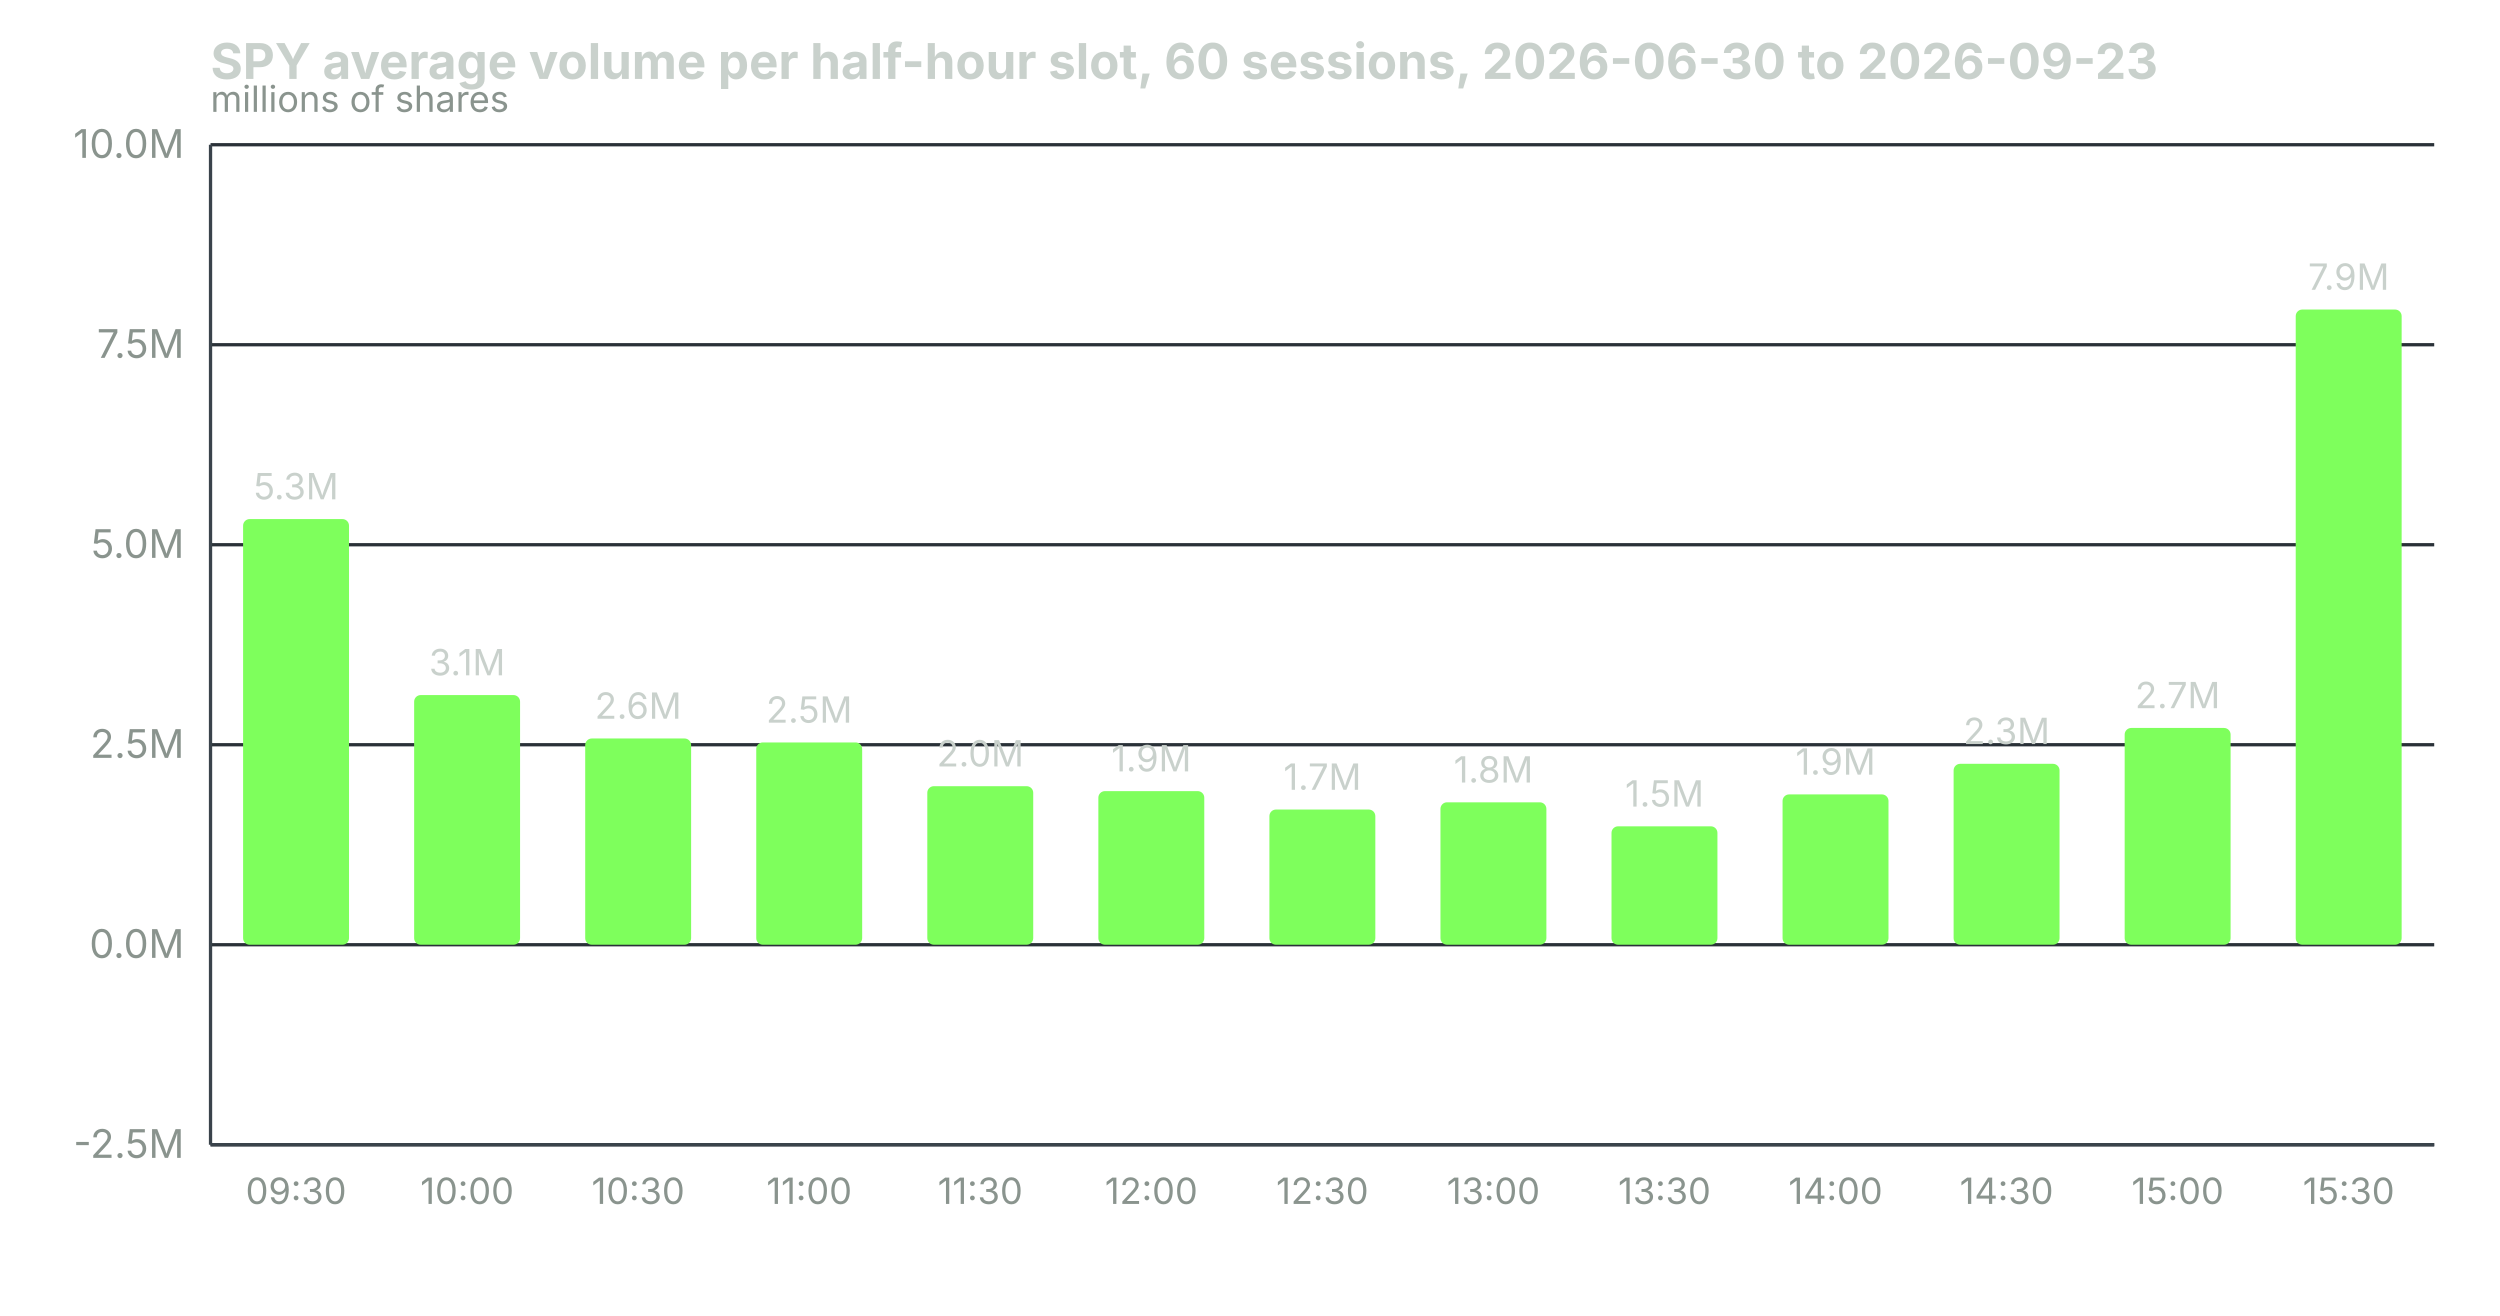
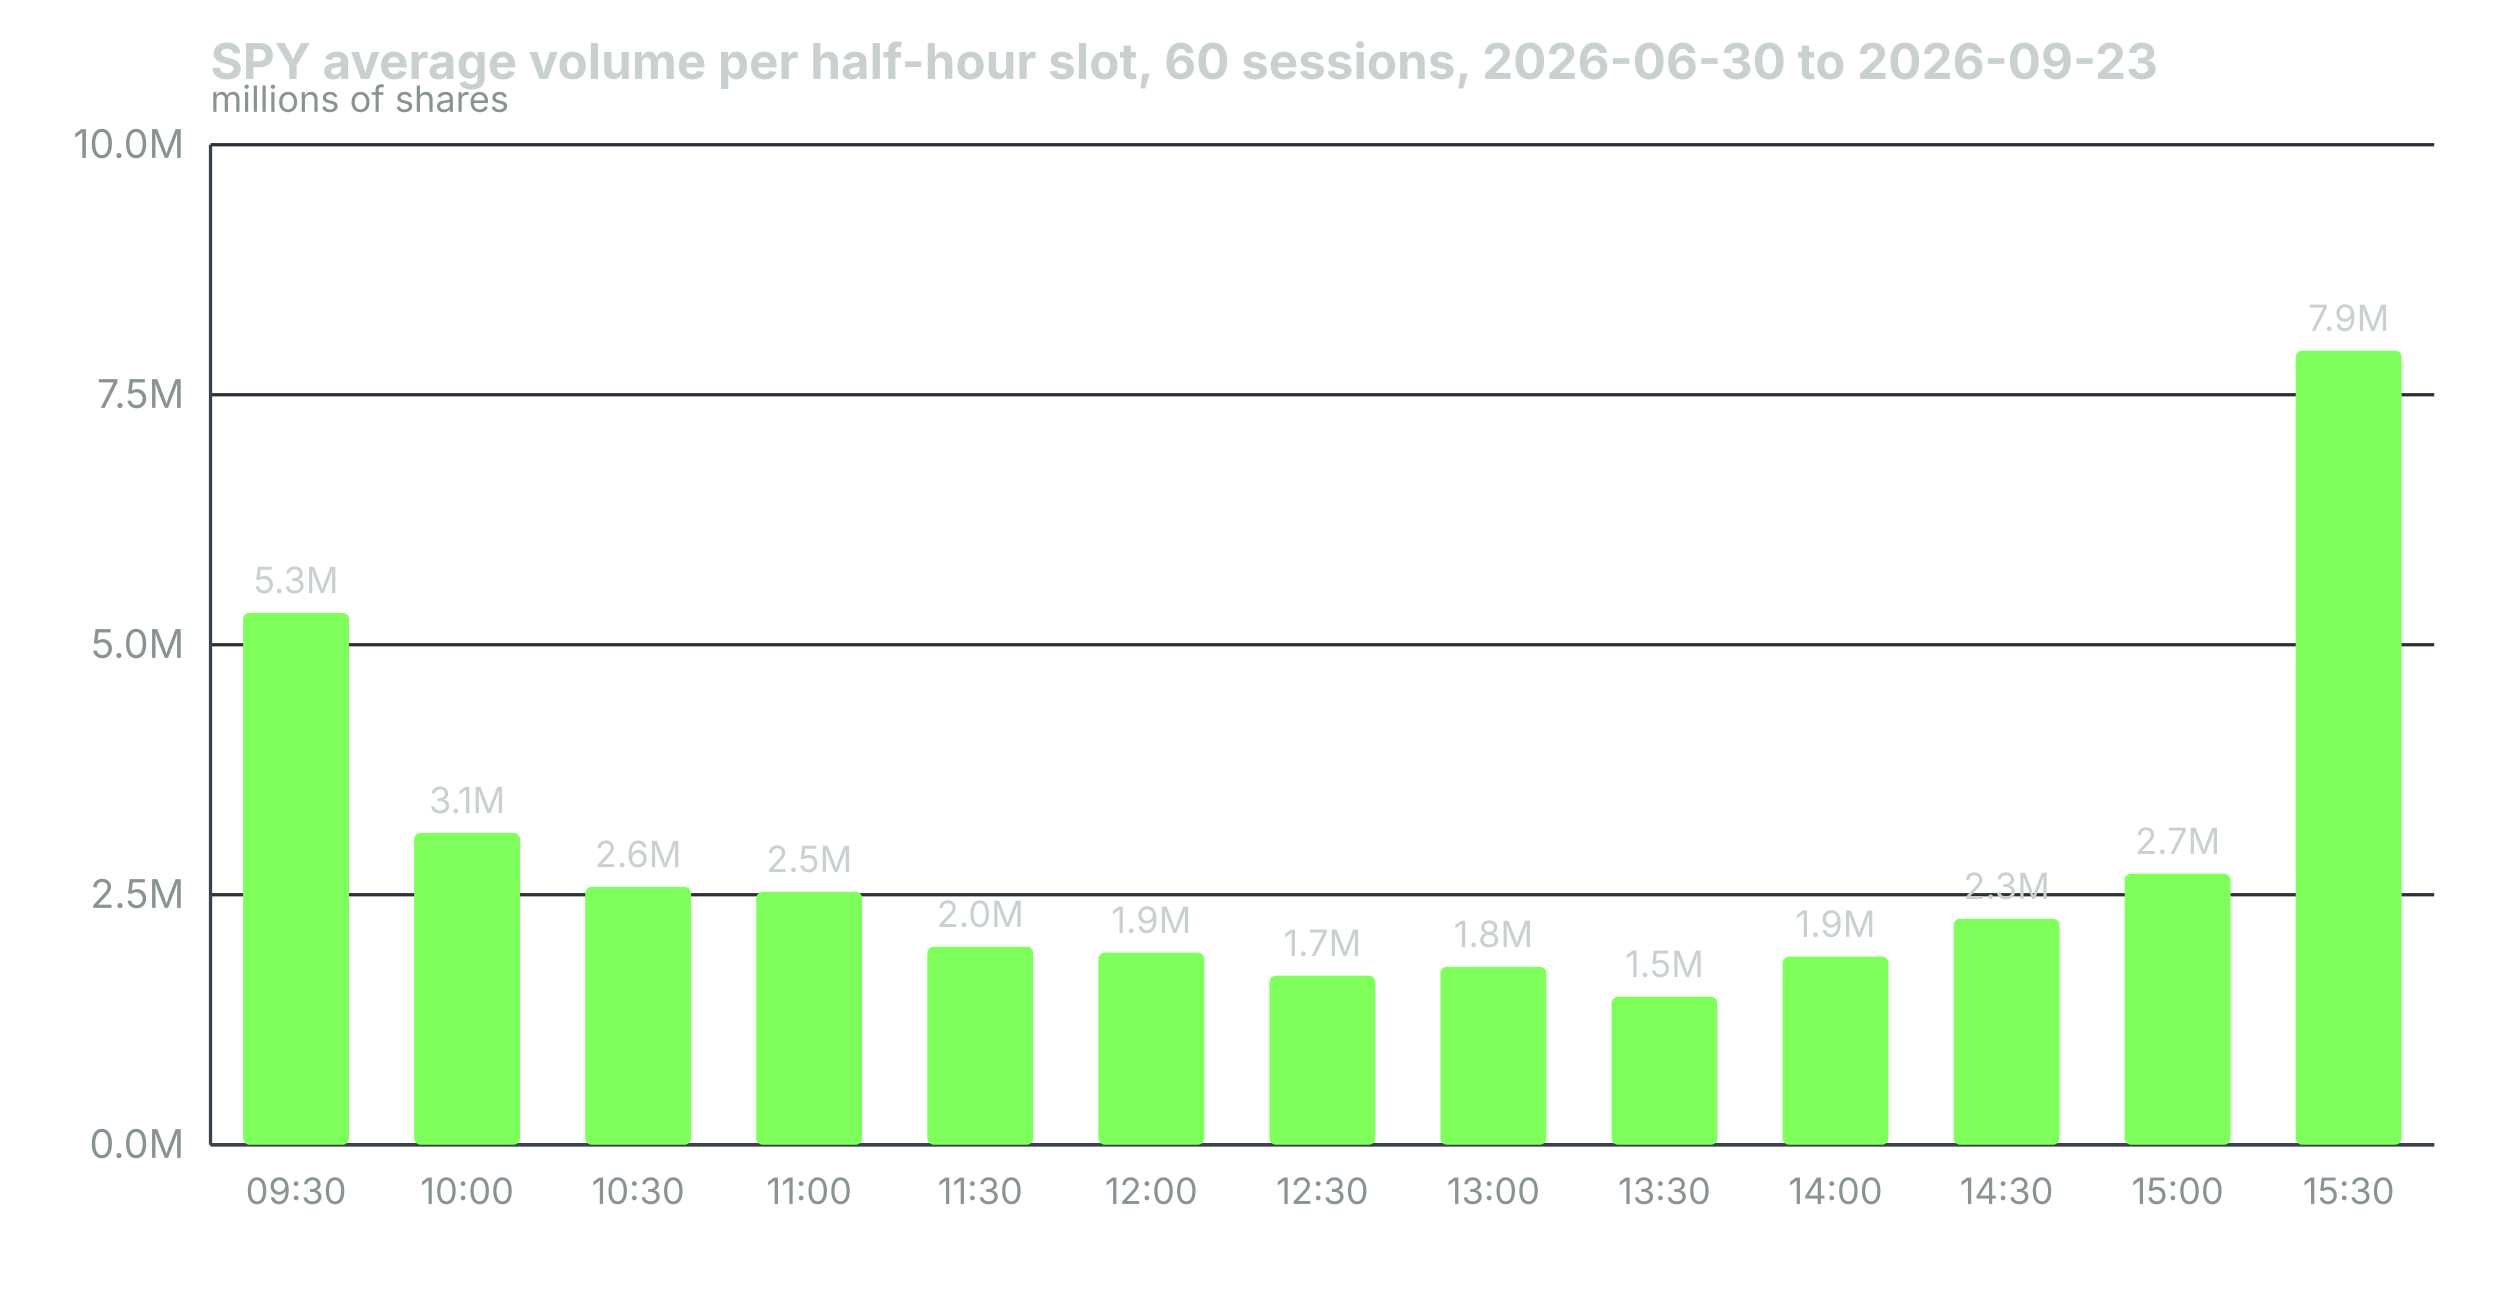
<svg xmlns="http://www.w3.org/2000/svg" viewBox="0 0 760 400" role="img" font-family="ui-sans-serif,system-ui,-apple-system,Segoe UI,sans-serif" font-size="12">
  <text x="64" y="24" fill="#c9d1cc" font-size="15" font-weight="700">SPY average volume per half-hour slot, 60 sessions, 2026-06-30 to 2026-09-23</text>
  <line x1="64" y1="348.0" x2="740" y2="348.0" stroke="#2a3138" stroke-width="1" />
-   <text x="56" y="352.0" fill="#8a948e" text-anchor="end">-2.5M</text>
-   <line x1="64" y1="287.2" x2="740" y2="287.2" stroke="#2a3138" stroke-width="1" />
-   <text x="56" y="291.2" fill="#8a948e" text-anchor="end">0.0M</text>
-   <line x1="64" y1="226.4" x2="740" y2="226.4" stroke="#2a3138" stroke-width="1" />
-   <text x="56" y="230.4" fill="#8a948e" text-anchor="end">2.5M</text>
-   <line x1="64" y1="165.6" x2="740" y2="165.6" stroke="#2a3138" stroke-width="1" />
-   <text x="56" y="169.6" fill="#8a948e" text-anchor="end">5.0M</text>
-   <line x1="64" y1="104.8" x2="740" y2="104.8" stroke="#2a3138" stroke-width="1" />
-   <text x="56" y="108.8" fill="#8a948e" text-anchor="end">7.5M</text>
+   <text x="56" y="352.0" fill="#8a948e" text-anchor="end">0.0M</text>
+   <line x1="64" y1="272.0" x2="740" y2="272.0" stroke="#2a3138" stroke-width="1" />
+   <text x="56" y="276.0" fill="#8a948e" text-anchor="end">2.5M</text>
+   <line x1="64" y1="196.0" x2="740" y2="196.0" stroke="#2a3138" stroke-width="1" />
+   <text x="56" y="200.0" fill="#8a948e" text-anchor="end">5.0M</text>
+   <line x1="64" y1="120.0" x2="740" y2="120.0" stroke="#2a3138" stroke-width="1" />
+   <text x="56" y="124.0" fill="#8a948e" text-anchor="end">7.5M</text>
  <line x1="64" y1="44.0" x2="740" y2="44.0" stroke="#2a3138" stroke-width="1" />
  <text x="56" y="48.0" fill="#8a948e" text-anchor="end">10.0M</text>
  <line x1="64" y1="44" x2="64" y2="348" stroke="#3a434b" />
  <line x1="64" y1="348" x2="740" y2="348" stroke="#3a434b" />
  <text x="64" y="34" fill="#8a948e" font-size="11">millions of shares</text>
-   <rect x="73.9" y="157.8" width="32.2" height="129.4" fill="#7eff5c" rx="2" />
-   <text x="90.0" y="151.8" fill="#c9d1cc" text-anchor="middle" font-size="11">5.3M</text>
+   <rect x="73.9" y="186.3" width="32.2" height="161.7" fill="#7eff5c" rx="2" />
+   <text x="90.0" y="180.3" fill="#c9d1cc" text-anchor="middle" font-size="11">5.3M</text>
  <text x="90.0" y="366" fill="#8a948e" text-anchor="middle" font-size="11">09:30</text>
-   <rect x="125.9" y="211.3" width="32.2" height="75.9" fill="#7eff5c" rx="2" />
-   <text x="142.0" y="205.3" fill="#c9d1cc" text-anchor="middle" font-size="11">3.1M</text>
+   <rect x="125.9" y="253.2" width="32.2" height="94.8" fill="#7eff5c" rx="2" />
+   <text x="142.0" y="247.2" fill="#c9d1cc" text-anchor="middle" font-size="11">3.1M</text>
  <text x="142.0" y="366" fill="#8a948e" text-anchor="middle" font-size="11">10:00</text>
-   <rect x="177.9" y="224.5" width="32.2" height="62.7" fill="#7eff5c" rx="2" />
-   <text x="194.0" y="218.5" fill="#c9d1cc" text-anchor="middle" font-size="11">2.6M</text>
+   <rect x="177.9" y="269.6" width="32.2" height="78.4" fill="#7eff5c" rx="2" />
+   <text x="194.0" y="263.6" fill="#c9d1cc" text-anchor="middle" font-size="11">2.6M</text>
  <text x="194.0" y="366" fill="#8a948e" text-anchor="middle" font-size="11">10:30</text>
-   <rect x="229.9" y="225.7" width="32.2" height="61.5" fill="#7eff5c" rx="2" />
-   <text x="246.0" y="219.7" fill="#c9d1cc" text-anchor="middle" font-size="11">2.5M</text>
+   <rect x="229.9" y="271.1" width="32.2" height="76.9" fill="#7eff5c" rx="2" />
+   <text x="246.0" y="265.1" fill="#c9d1cc" text-anchor="middle" font-size="11">2.5M</text>
  <text x="246.0" y="366" fill="#8a948e" text-anchor="middle" font-size="11">11:00</text>
-   <rect x="281.9" y="239.0" width="32.2" height="48.2" fill="#7eff5c" rx="2" />
-   <text x="298.0" y="233.0" fill="#c9d1cc" text-anchor="middle" font-size="11">2.0M</text>
+   <rect x="281.9" y="287.8" width="32.2" height="60.2" fill="#7eff5c" rx="2" />
+   <text x="298.0" y="281.8" fill="#c9d1cc" text-anchor="middle" font-size="11">2.0M</text>
  <text x="298.0" y="366" fill="#8a948e" text-anchor="middle" font-size="11">11:30</text>
-   <rect x="333.9" y="240.5" width="32.2" height="46.7" fill="#7eff5c" rx="2" />
-   <text x="350.0" y="234.5" fill="#c9d1cc" text-anchor="middle" font-size="11">1.9M</text>
+   <rect x="333.9" y="289.6" width="32.2" height="58.4" fill="#7eff5c" rx="2" />
+   <text x="350.0" y="283.6" fill="#c9d1cc" text-anchor="middle" font-size="11">1.9M</text>
  <text x="350.0" y="366" fill="#8a948e" text-anchor="middle" font-size="11">12:00</text>
-   <rect x="385.9" y="246.1" width="32.2" height="41.1" fill="#7eff5c" rx="2" />
-   <text x="402.0" y="240.1" fill="#c9d1cc" text-anchor="middle" font-size="11">1.7M</text>
+   <rect x="385.9" y="296.6" width="32.2" height="51.4" fill="#7eff5c" rx="2" />
+   <text x="402.0" y="290.6" fill="#c9d1cc" text-anchor="middle" font-size="11">1.7M</text>
  <text x="402.0" y="366" fill="#8a948e" text-anchor="middle" font-size="11">12:30</text>
-   <rect x="437.9" y="243.9" width="32.2" height="43.3" fill="#7eff5c" rx="2" />
-   <text x="454.0" y="237.9" fill="#c9d1cc" text-anchor="middle" font-size="11">1.8M</text>
+   <rect x="437.9" y="293.9" width="32.2" height="54.1" fill="#7eff5c" rx="2" />
+   <text x="454.0" y="287.9" fill="#c9d1cc" text-anchor="middle" font-size="11">1.8M</text>
  <text x="454.0" y="366" fill="#8a948e" text-anchor="middle" font-size="11">13:00</text>
-   <rect x="489.9" y="251.2" width="32.2" height="36.0" fill="#7eff5c" rx="2" />
-   <text x="506.0" y="245.2" fill="#c9d1cc" text-anchor="middle" font-size="11">1.5M</text>
+   <rect x="489.9" y="303.0" width="32.2" height="45.0" fill="#7eff5c" rx="2" />
+   <text x="506.0" y="297.0" fill="#c9d1cc" text-anchor="middle" font-size="11">1.5M</text>
  <text x="506.0" y="366" fill="#8a948e" text-anchor="middle" font-size="11">13:30</text>
-   <rect x="541.9" y="241.5" width="32.2" height="45.7" fill="#7eff5c" rx="2" />
-   <text x="558.0" y="235.5" fill="#c9d1cc" text-anchor="middle" font-size="11">1.9M</text>
+   <rect x="541.9" y="290.8" width="32.2" height="57.2" fill="#7eff5c" rx="2" />
+   <text x="558.0" y="284.8" fill="#c9d1cc" text-anchor="middle" font-size="11">1.9M</text>
  <text x="558.0" y="366" fill="#8a948e" text-anchor="middle" font-size="11">14:00</text>
-   <rect x="593.9" y="232.2" width="32.2" height="55.0" fill="#7eff5c" rx="2" />
-   <text x="610.0" y="226.2" fill="#c9d1cc" text-anchor="middle" font-size="11">2.3M</text>
+   <rect x="593.9" y="279.3" width="32.2" height="68.7" fill="#7eff5c" rx="2" />
+   <text x="610.0" y="273.3" fill="#c9d1cc" text-anchor="middle" font-size="11">2.3M</text>
  <text x="610.0" y="366" fill="#8a948e" text-anchor="middle" font-size="11">14:30</text>
-   <rect x="645.9" y="221.3" width="32.2" height="65.9" fill="#7eff5c" rx="2" />
-   <text x="662.0" y="215.3" fill="#c9d1cc" text-anchor="middle" font-size="11">2.7M</text>
+   <rect x="645.9" y="265.6" width="32.2" height="82.4" fill="#7eff5c" rx="2" />
+   <text x="662.0" y="259.6" fill="#c9d1cc" text-anchor="middle" font-size="11">2.7M</text>
  <text x="662.0" y="366" fill="#8a948e" text-anchor="middle" font-size="11">15:00</text>
-   <rect x="697.9" y="94.1" width="32.2" height="193.1" fill="#7eff5c" rx="2" />
-   <text x="714.0" y="88.1" fill="#c9d1cc" text-anchor="middle" font-size="11">7.9M</text>
+   <rect x="697.9" y="106.6" width="32.2" height="241.4" fill="#7eff5c" rx="2" />
+   <text x="714.0" y="100.6" fill="#c9d1cc" text-anchor="middle" font-size="11">7.9M</text>
  <text x="714.0" y="366" fill="#8a948e" text-anchor="middle" font-size="11">15:30</text>
</svg>
